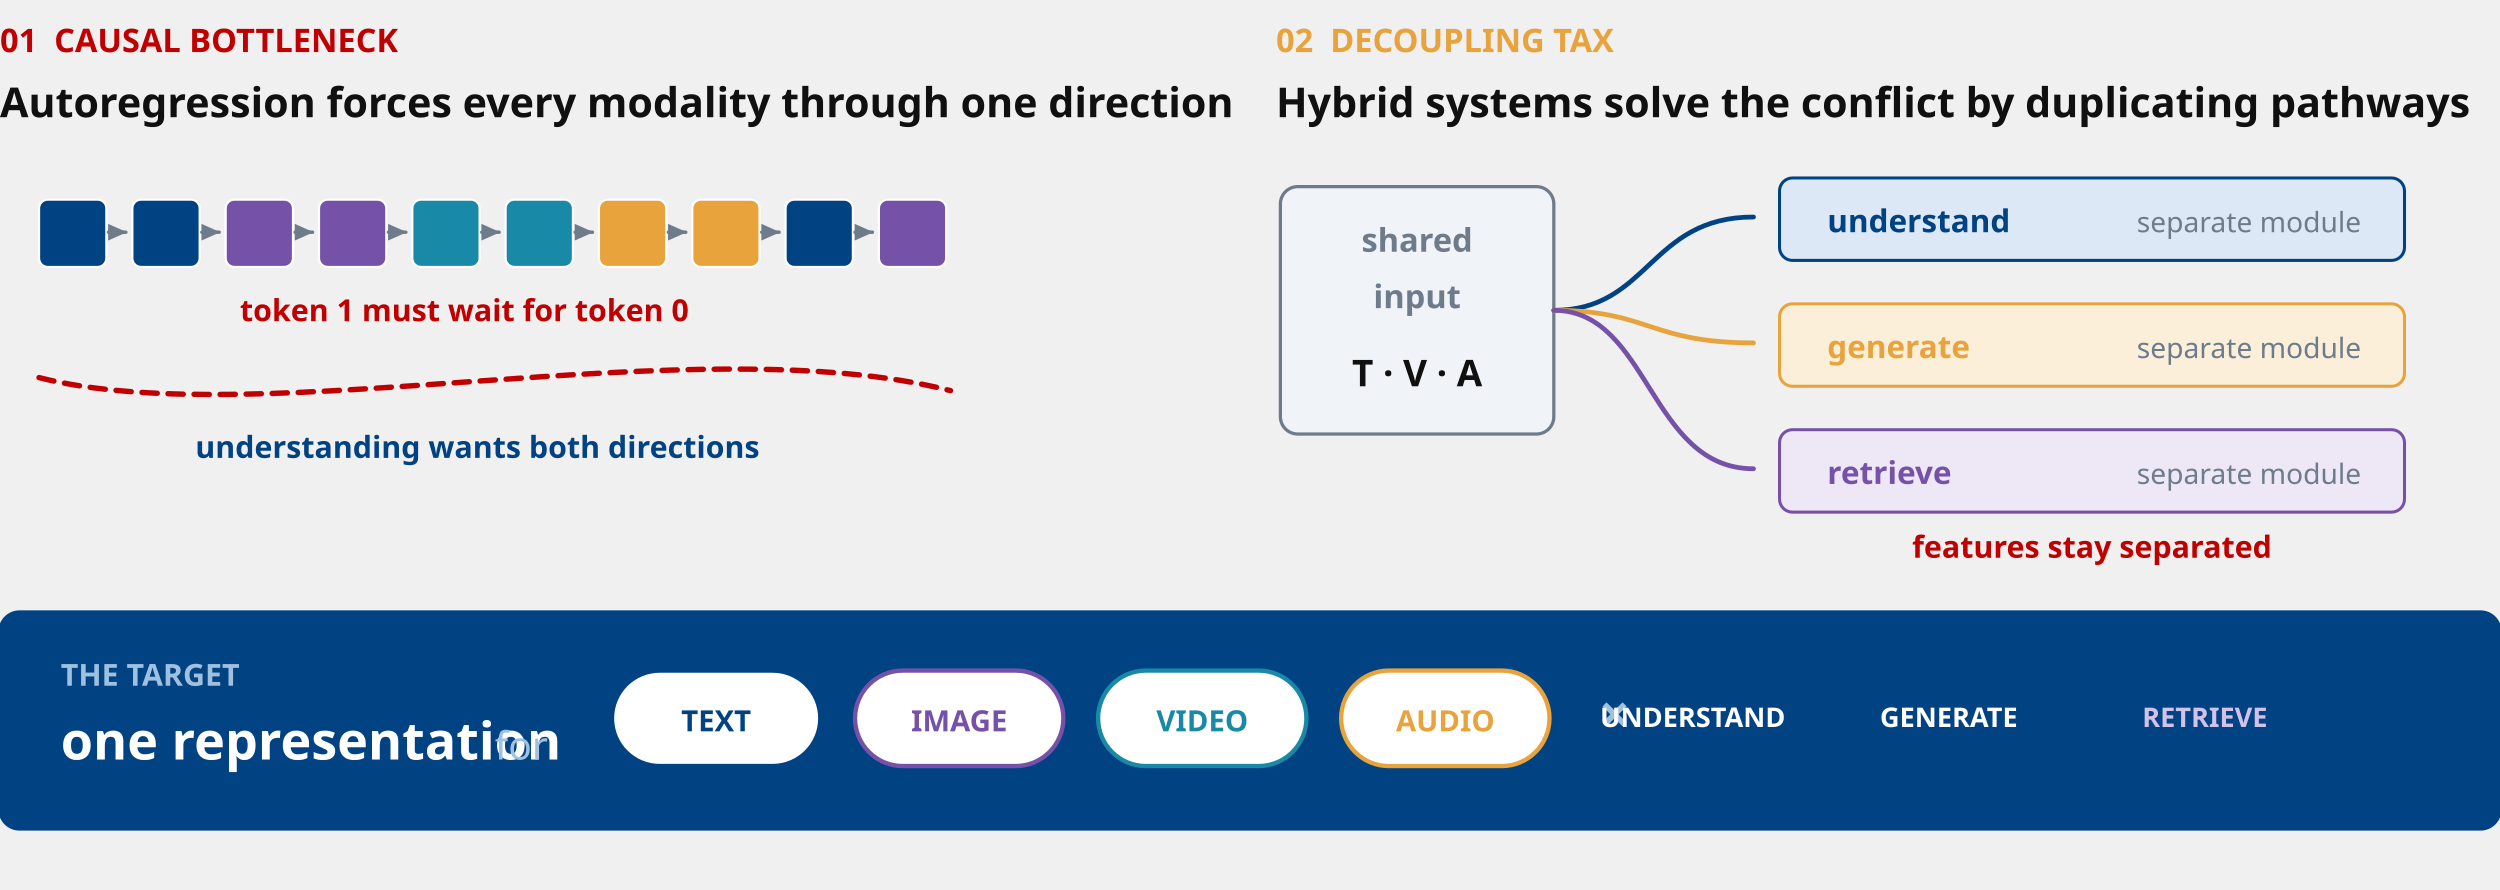
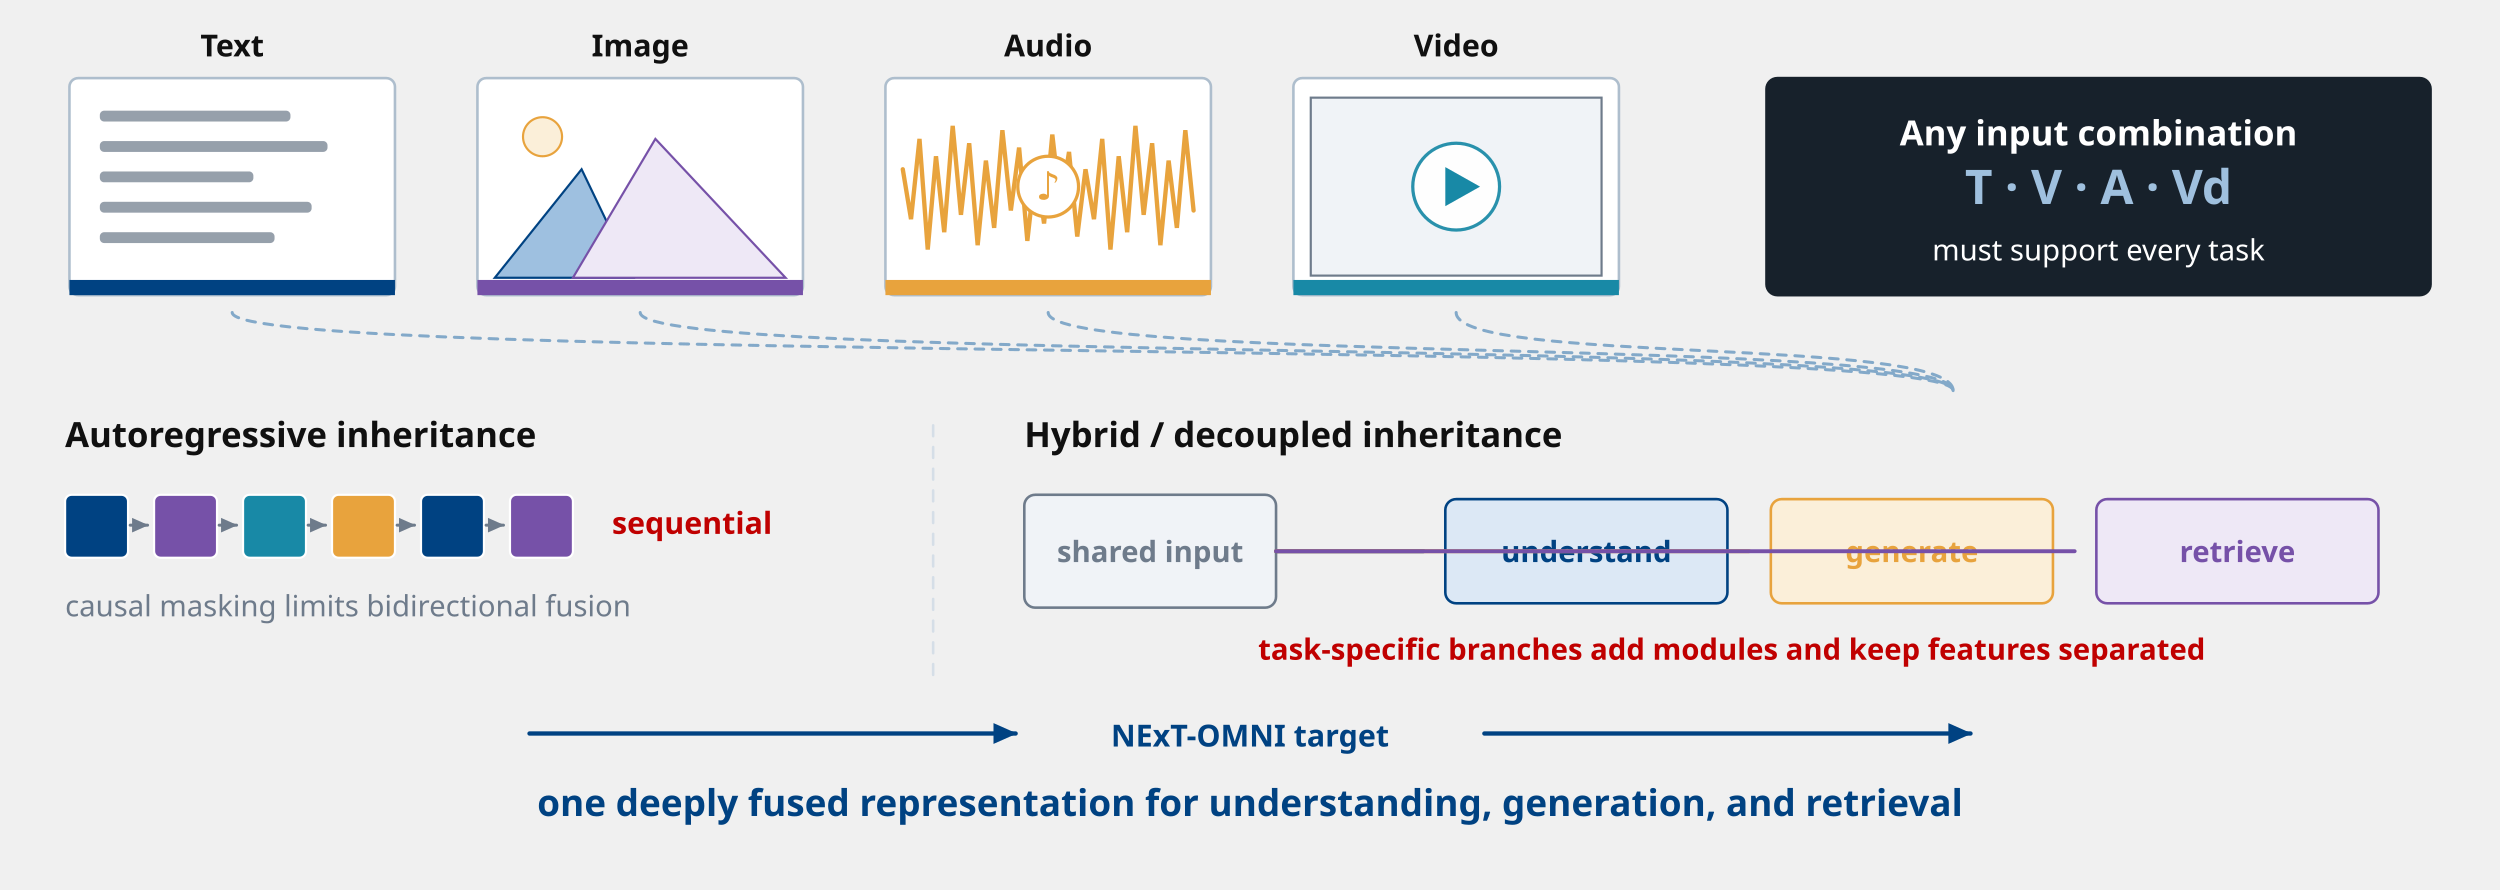
<svg xmlns="http://www.w3.org/2000/svg" width="1152" height="410" viewBox="0 0 1152 410">
  <defs>
    <marker id="arw-grey" viewBox="0 0 10 10" refX="8.5" refY="5" markerWidth="6" markerHeight="6" orient="auto-start-reverse">
      <path d="M 0 1 L 9 5 L 0 9 z" fill="#6E7B8B" />
    </marker>
+     <marker id="arw-navy" viewBox="0 0 10 10" refX="8.5" refY="5" markerWidth="6" markerHeight="6" orient="auto-start-reverse">
+       <path d="M 0 1 L 9 5 L 0 9 z" fill="#004282" />
+     </marker>
  </defs>
-   <text x="0" y="24" font-family="Calibri" font-size="15" font-weight="bold" fill="#C00000" text-anchor="start" xml:space="preserve">01  CAUSAL BOTTLENECK</text>
-   <text x="0" y="54" font-family="Calibri" font-size="19" font-weight="bold" fill="#101010" text-anchor="start" xml:space="preserve">Autoregression forces every modality through one direction</text>
-   <rect x="18" y="92" width="31" height="31" rx="4" ry="4" fill="#004282" stroke="#FFFFFF" stroke-width="1" />
-   <path d="M 50 107 L 58 107" stroke="#6E7B8B" stroke-width="1.6" fill="none" stroke-linecap="round" marker-end="url(#arw-grey)" />
-   <rect x="61" y="92" width="31" height="31" rx="4" ry="4" fill="#004282" stroke="#FFFFFF" stroke-width="1" />
-   <path d="M 93 107 L 101 107" stroke="#6E7B8B" stroke-width="1.6" fill="none" stroke-linecap="round" marker-end="url(#arw-grey)" />
-   <rect x="104" y="92" width="31" height="31" rx="4" ry="4" fill="#7651A8" stroke="#FFFFFF" stroke-width="1" />
-   <path d="M 136 107 L 144 107" stroke="#6E7B8B" stroke-width="1.6" fill="none" stroke-linecap="round" marker-end="url(#arw-grey)" />
-   <rect x="147" y="92" width="31" height="31" rx="4" ry="4" fill="#7651A8" stroke="#FFFFFF" stroke-width="1" />
-   <path d="M 179 107 L 187 107" stroke="#6E7B8B" stroke-width="1.6" fill="none" stroke-linecap="round" marker-end="url(#arw-grey)" />
-   <rect x="190" y="92" width="31" height="31" rx="4" ry="4" fill="#1889A6" stroke="#FFFFFF" stroke-width="1" />
-   <path d="M 222 107 L 230 107" stroke="#6E7B8B" stroke-width="1.6" fill="none" stroke-linecap="round" marker-end="url(#arw-grey)" />
-   <rect x="233" y="92" width="31" height="31" rx="4" ry="4" fill="#1889A6" stroke="#FFFFFF" stroke-width="1" />
-   <path d="M 265 107 L 273 107" stroke="#6E7B8B" stroke-width="1.6" fill="none" stroke-linecap="round" marker-end="url(#arw-grey)" />
-   <rect x="276" y="92" width="31" height="31" rx="4" ry="4" fill="#E8A33D" stroke="#FFFFFF" stroke-width="1" />
-   <path d="M 308 107 L 316 107" stroke="#6E7B8B" stroke-width="1.6" fill="none" stroke-linecap="round" marker-end="url(#arw-grey)" />
-   <rect x="319" y="92" width="31" height="31" rx="4" ry="4" fill="#E8A33D" stroke="#FFFFFF" stroke-width="1" />
-   <path d="M 351 107 L 359 107" stroke="#6E7B8B" stroke-width="1.6" fill="none" stroke-linecap="round" marker-end="url(#arw-grey)" />
-   <rect x="362" y="92" width="31" height="31" rx="4" ry="4" fill="#004282" stroke="#FFFFFF" stroke-width="1" />
-   <path d="M 394 107 L 402 107" stroke="#6E7B8B" stroke-width="1.6" fill="none" stroke-linecap="round" marker-end="url(#arw-grey)" />
-   <rect x="405" y="92" width="31" height="31" rx="4" ry="4" fill="#7651A8" stroke="#FFFFFF" stroke-width="1" />
-   <text x="214" y="148" font-family="Calibri" font-size="14" font-weight="bold" fill="#C00000" text-anchor="middle" xml:space="preserve">token 1 must wait for token 0</text>
-   <path d="M 18 174 C 120 200, 320 150, 438 180" stroke="#C00000" stroke-width="2.5" fill="none" stroke-dasharray="7 5" stroke-linecap="round" />
-   <text x="220" y="211" font-family="Calibri" font-size="14" font-weight="bold" fill="#004282" text-anchor="middle" xml:space="preserve">understanding wants both directions</text>
-   <text x="588" y="24" font-family="Calibri" font-size="15" font-weight="bold" fill="#E8A33D" text-anchor="start" xml:space="preserve">02  DECOUPLING TAX</text>
-   <text x="588" y="54" font-family="Calibri" font-size="19" font-weight="bold" fill="#101010" text-anchor="start" xml:space="preserve">Hybrid systems solve the conflict by duplicating pathways</text>
-   <rect x="590" y="86" width="126" height="114" rx="8" ry="8" fill="#F0F3F7" stroke="#6E7B8B" stroke-width="1.5" />
-   <text x="653" y="116" font-family="Calibri" font-size="15" font-weight="bold" fill="#6E7B8B" text-anchor="middle" xml:space="preserve">shared</text>
-   <text x="653" y="142" font-family="Calibri" font-size="15" font-weight="bold" fill="#6E7B8B" text-anchor="middle" xml:space="preserve">input</text>
-   <text x="653" y="178" font-family="Calibri" font-size="17" font-weight="bold" fill="#101010" text-anchor="middle" xml:space="preserve">T · V · A</text>
-   <path d="M 716 143 C 760 143, 760 100, 808 100" stroke="#004282" stroke-width="2.2" fill="none" stroke-linecap="round" />
-   <rect x="820" y="82" width="288" height="38" rx="6" ry="6" fill="#DCE8F5" stroke="#004282" stroke-width="1.4" />
-   <text x="842" y="107" font-family="Calibri" font-size="14.5" font-weight="bold" fill="#004282" text-anchor="start" xml:space="preserve">understand</text>
-   <text x="1088" y="107" font-family="Calibri" font-size="13" fill="#6E7B8B" text-anchor="end" xml:space="preserve">separate module</text>
-   <path d="M 716 143 C 760 143, 760 158, 808 158" stroke="#E8A33D" stroke-width="2.2" fill="none" stroke-linecap="round" />
-   <rect x="820" y="140" width="288" height="38" rx="6" ry="6" fill="#FBEFD9" stroke="#E8A33D" stroke-width="1.4" />
-   <text x="842" y="165" font-family="Calibri" font-size="14.5" font-weight="bold" fill="#E8A33D" text-anchor="start" xml:space="preserve">generate</text>
-   <text x="1088" y="165" font-family="Calibri" font-size="13" fill="#6E7B8B" text-anchor="end" xml:space="preserve">separate module</text>
-   <path d="M 716 143 C 760 143, 760 216, 808 216" stroke="#7651A8" stroke-width="2.2" fill="none" stroke-linecap="round" />
-   <rect x="820" y="198" width="288" height="38" rx="6" ry="6" fill="#EEE8F6" stroke="#7651A8" stroke-width="1.4" />
-   <text x="842" y="223" font-family="Calibri" font-size="14.5" font-weight="bold" fill="#7651A8" text-anchor="start" xml:space="preserve">retrieve</text>
-   <text x="1088" y="223" font-family="Calibri" font-size="13" fill="#6E7B8B" text-anchor="end" xml:space="preserve">separate module</text>
-   <text x="964" y="257" font-family="Calibri" font-size="14" font-weight="bold" fill="#C00000" text-anchor="middle" xml:space="preserve">features stay separated</text>
-   <rect x="0" y="282" width="1152" height="100" rx="9" ry="9" fill="#004282" stroke="#004282" stroke-width="1.5" />
-   <text x="28" y="316" font-family="Calibri" font-size="14" font-weight="bold" fill="#9FC0DE" text-anchor="start" xml:space="preserve">THE TARGET</text>
-   <text x="28" y="350" font-family="Calibri" font-size="24" font-weight="bold" fill="#FFFFFF" text-anchor="start" xml:space="preserve">one representation</text>
-   <text x="228" y="350" font-family="Calibri" font-size="18" fill="#9FC0DE" text-anchor="start" xml:space="preserve">for</text>
-   <rect x="282" y="309" width="96" height="44" rx="22" ry="22" fill="#FFFFFF" stroke="#004282" stroke-width="2" />
-   <text x="330" y="337" font-family="Calibri" font-size="13.5" font-weight="bold" fill="#004282" text-anchor="middle" xml:space="preserve">TEXT</text>
-   <rect x="394" y="309" width="96" height="44" rx="22" ry="22" fill="#FFFFFF" stroke="#7651A8" stroke-width="2" />
-   <text x="442" y="337" font-family="Calibri" font-size="13.5" font-weight="bold" fill="#7651A8" text-anchor="middle" xml:space="preserve">IMAGE</text>
-   <rect x="506" y="309" width="96" height="44" rx="22" ry="22" fill="#FFFFFF" stroke="#1889A6" stroke-width="2" />
-   <text x="554" y="337" font-family="Calibri" font-size="13.5" font-weight="bold" fill="#1889A6" text-anchor="middle" xml:space="preserve">VIDEO</text>
-   <rect x="618" y="309" width="96" height="44" rx="22" ry="22" fill="#FFFFFF" stroke="#E8A33D" stroke-width="2" />
-   <text x="666" y="337" font-family="Calibri" font-size="13.5" font-weight="bold" fill="#E8A33D" text-anchor="middle" xml:space="preserve">AUDIO</text>
-   <text x="744" y="338" font-family="Calibri" font-size="25" font-weight="bold" fill="#9FC0DE" text-anchor="middle" xml:space="preserve">×</text>
-   <text x="780" y="335" font-family="Calibri" font-size="12.5" font-weight="bold" fill="#FFFFFF" text-anchor="middle" xml:space="preserve">UNDERSTAND</text>
-   <text x="898" y="335" font-family="Calibri" font-size="12.5" font-weight="bold" fill="#FFFFFF" text-anchor="middle" xml:space="preserve">GENERATE</text>
-   <text x="1016" y="335" font-family="Calibri" font-size="12.5" font-weight="bold" fill="#D2C1E8" text-anchor="middle" xml:space="preserve">RETRIEVE</text>
+   <text x="107" y="26" font-family="Calibri" font-size="14" font-weight="bold" fill="#101010" text-anchor="middle" xml:space="preserve">Text</text>
+   <rect x="32" y="36" width="150" height="100" rx="4" ry="4" fill="#FFFFFF" stroke="#AEBECD" stroke-width="1.2" />
+   <rect x="46" y="51" width="87.84" height="5" rx="2" ry="2" fill="#6E7B8B" opacity="0.72" />
+   <rect x="46" y="65" width="104.92" height="5" rx="2" ry="2" fill="#6E7B8B" opacity="0.72" />
+   <rect x="46" y="79" width="70.76" height="5" rx="2" ry="2" fill="#6E7B8B" opacity="0.72" />
+   <rect x="46" y="93" width="97.6" height="5" rx="2" ry="2" fill="#6E7B8B" opacity="0.72" />
+   <rect x="46" y="107" width="80.52" height="5" rx="2" ry="2" fill="#6E7B8B" opacity="0.72" />
+   <rect x="32" y="129" width="150" height="7" fill="#004282" />
+   <text x="295" y="26" font-family="Calibri" font-size="14" font-weight="bold" fill="#101010" text-anchor="middle" xml:space="preserve">Image</text>
+   <rect x="220" y="36" width="150" height="100" rx="4" ry="4" fill="#FFFFFF" stroke="#AEBECD" stroke-width="1.2" />
+   <circle cx="250" cy="63" r="9" fill="#FBEFD9" stroke="#E8A33D" stroke-width="1" />
+   <polygon points="228,128 268,78 292,128" fill="#9EC0E0" stroke="#004282" stroke-width="1" />
+   <polygon points="264,128 302,64 362,128" fill="#EEE8F6" stroke="#7651A8" stroke-width="1" />
+   <rect x="220" y="129" width="150" height="7" fill="#7651A8" />
+   <text x="483" y="26" font-family="Calibri" font-size="14" font-weight="bold" fill="#101010" text-anchor="middle" xml:space="preserve">Audio</text>
+   <rect x="408" y="36" width="150" height="100" rx="4" ry="4" fill="#FFFFFF" stroke="#AEBECD" stroke-width="1.2" />
+   <path d="M 416.0 78.0 L 419.8 101.0 L 423.7 64.0 L 427.5 115.0 L 431.3 72.0 L 435.1 107.0 L 439.0 58.0 L 442.8 99.0 L 446.6 66.0 L 450.5 113.0 L 454.3 74.0 L 458.1 105.0 L 461.9 60.0 L 465.8 97.0 L 469.6 68.0 L 473.4 111.0 L 477.3 76.0 L 481.1 103.0 L 484.9 62.0 L 488.7 95.0 L 492.6 70.0 L 496.4 109.0 L 500.2 78.0 L 504.1 101.0 L 507.9 64.0 L 511.7 115.0 L 515.5 72.0 L 519.4 107.0 L 523.2 58.0 L 527.0 99.0 L 530.9 66.0 L 534.7 113.0 L 538.5 74.0 L 542.3 105.0 L 546.2 60.0 L 550.0 97.0" stroke="#E8A33D" stroke-width="2" fill="none" stroke-linecap="round" />
+   <circle cx="483" cy="86" r="14" fill="#FFFFFF" stroke="#E8A33D" stroke-width="1.5" />
+   <text x="483" y="92" font-family="Calibri" font-size="18" font-weight="bold" fill="#E8A33D" text-anchor="middle" xml:space="preserve">♪</text>
+   <rect x="408" y="129" width="150" height="7" fill="#E8A33D" />
+   <text x="671" y="26" font-family="Calibri" font-size="14" font-weight="bold" fill="#101010" text-anchor="middle" xml:space="preserve">Video</text>
+   <rect x="596" y="36" width="150" height="100" rx="4" ry="4" fill="#FFFFFF" stroke="#AEBECD" stroke-width="1.2" />
+   <rect x="604" y="45" width="134" height="82" fill="#F0F3F7" stroke="#6E7B8B" stroke-width="1" />
+   <circle cx="671" cy="86" r="20" fill="#FFFFFF" stroke="#1889A6" stroke-width="1.5" opacity="0.92" />
+   <polygon points="666,77 682,86 666,95" fill="#1889A6" />
+   <rect x="596" y="129" width="150" height="7" fill="#1889A6" />
+   <rect x="814" y="36" width="306" height="100" rx="5" ry="5" fill="#17212B" stroke="#17212B" stroke-width="1.2" />
+   <text x="967" y="67" font-family="Calibri" font-size="16" font-weight="bold" fill="#FFFFFF" text-anchor="middle" xml:space="preserve">Any input combination</text>
+   <text x="967" y="94" font-family="Calibri" font-size="22" font-weight="bold" fill="#9FC0DE" text-anchor="middle" xml:space="preserve">T · V · A · Vd</text>
+   <text x="967" y="120" font-family="Calibri" font-size="13.5" fill="#FFFFFF" text-anchor="middle" xml:space="preserve">must support every task</text>
+   <path d="M 107 144 C 107 168, 900 155, 900 180" stroke="#83A9C9" stroke-width="1.4" fill="none" stroke-dasharray="4 4" stroke-linecap="round" />
+   <path d="M 295 144 C 295 168, 900 155, 900 180" stroke="#83A9C9" stroke-width="1.4" fill="none" stroke-dasharray="4 4" stroke-linecap="round" />
+   <path d="M 483 144 C 483 168, 900 155, 900 180" stroke="#83A9C9" stroke-width="1.4" fill="none" stroke-dasharray="4 4" stroke-linecap="round" />
+   <path d="M 671 144 C 671 168, 900 155, 900 180" stroke="#83A9C9" stroke-width="1.4" fill="none" stroke-dasharray="4 4" stroke-linecap="round" />
+   <text x="30" y="206" font-family="Calibri" font-size="16" font-weight="bold" fill="#101010" text-anchor="start" xml:space="preserve">Autoregressive inheritance</text>
+   <rect x="30" y="228" width="29" height="29" rx="3" ry="3" fill="#004282" stroke="#FFFFFF" stroke-width="1" />
+   <rect x="71" y="228" width="29" height="29" rx="3" ry="3" fill="#7651A8" stroke="#FFFFFF" stroke-width="1" />
+   <rect x="112" y="228" width="29" height="29" rx="3" ry="3" fill="#1889A6" stroke="#FFFFFF" stroke-width="1" />
+   <rect x="153" y="228" width="29" height="29" rx="3" ry="3" fill="#E8A33D" stroke="#FFFFFF" stroke-width="1" />
+   <rect x="194" y="228" width="29" height="29" rx="3" ry="3" fill="#004282" stroke="#FFFFFF" stroke-width="1" />
+   <rect x="235" y="228" width="29" height="29" rx="3" ry="3" fill="#7651A8" stroke="#FFFFFF" stroke-width="1" />
+   <path d="M 60 242 L 68 242" stroke="#6E7B8B" stroke-width="1.4" fill="none" stroke-linecap="round" marker-end="url(#arw-grey)" />
+   <path d="M 101 242 L 109 242" stroke="#6E7B8B" stroke-width="1.4" fill="none" stroke-linecap="round" marker-end="url(#arw-grey)" />
+   <path d="M 142 242 L 150 242" stroke="#6E7B8B" stroke-width="1.4" fill="none" stroke-linecap="round" marker-end="url(#arw-grey)" />
+   <path d="M 183 242 L 191 242" stroke="#6E7B8B" stroke-width="1.4" fill="none" stroke-linecap="round" marker-end="url(#arw-grey)" />
+   <path d="M 224 242 L 232 242" stroke="#6E7B8B" stroke-width="1.4" fill="none" stroke-linecap="round" marker-end="url(#arw-grey)" />
+   <text x="282" y="246" font-family="Calibri" font-size="14" font-weight="bold" fill="#C00000" text-anchor="start" xml:space="preserve">sequential</text>
+   <text x="30" y="284" font-family="Calibri" font-size="13.5" fill="#6E7B8B" text-anchor="start" xml:space="preserve">causal masking limits bidirectional fusion</text>
+   <line x1="430" y1="196" x2="430" y2="314" stroke="#D5DEE7" stroke-width="1.2" stroke-dasharray="5 5" stroke-linecap="round" />
+   <text x="472" y="206" font-family="Calibri" font-size="16" font-weight="bold" fill="#101010" text-anchor="start" xml:space="preserve">Hybrid / decoupled inheritance</text>
+   <rect x="472" y="228" width="116" height="52" rx="5" ry="5" fill="#F0F3F7" stroke="#6E7B8B" stroke-width="1.2" />
+   <text x="530" y="259" font-family="Calibri" font-size="13.5" font-weight="bold" fill="#6E7B8B" text-anchor="middle" xml:space="preserve">shared input</text>
+   <path d="M 588 254 C 626 254, 626 254, 656 254" stroke="#004282" stroke-width="1.8" fill="none" stroke-linecap="round" />
+   <rect x="666" y="230" width="130" height="48" rx="5" ry="5" fill="#DCE8F5" stroke="#004282" stroke-width="1.2" />
+   <text x="731" y="259" font-family="Calibri" font-size="13.5" font-weight="bold" fill="#004282" text-anchor="middle" xml:space="preserve">understand</text>
+   <path d="M 588 254 C 626 254, 626 254, 806 254" stroke="#E8A33D" stroke-width="1.8" fill="none" stroke-linecap="round" />
+   <rect x="816" y="230" width="130" height="48" rx="5" ry="5" fill="#FBEFD9" stroke="#E8A33D" stroke-width="1.2" />
+   <text x="881" y="259" font-family="Calibri" font-size="13.5" font-weight="bold" fill="#E8A33D" text-anchor="middle" xml:space="preserve">generate</text>
+   <path d="M 588 254 C 626 254, 626 254, 956 254" stroke="#7651A8" stroke-width="1.8" fill="none" stroke-linecap="round" />
+   <rect x="966" y="230" width="130" height="48" rx="5" ry="5" fill="#EEE8F6" stroke="#7651A8" stroke-width="1.2" />
+   <text x="1031" y="259" font-family="Calibri" font-size="13.5" font-weight="bold" fill="#7651A8" text-anchor="middle" xml:space="preserve">retrieve</text>
+   <text x="798" y="304" font-family="Calibri" font-size="13.5" font-weight="bold" fill="#C00000" text-anchor="middle" xml:space="preserve">task-specific branches add modules and keep features separated</text>
+   <path d="M 244 338 L 468 338" stroke="#004282" stroke-width="2" fill="none" stroke-linecap="round" marker-end="url(#arw-navy)" />
+   <text x="576" y="344" font-family="Calibri" font-size="14" font-weight="bold" fill="#004282" text-anchor="middle" xml:space="preserve">NExT-OMNI target</text>
+   <path d="M 684 338 L 908 338" stroke="#004282" stroke-width="2" fill="none" stroke-linecap="round" marker-end="url(#arw-navy)" />
+   <text x="576" y="376" font-family="Calibri" font-size="17" font-weight="bold" fill="#004282" text-anchor="middle" xml:space="preserve">one deeply fused representation for understanding, generation, and retrieval</text>
</svg>
